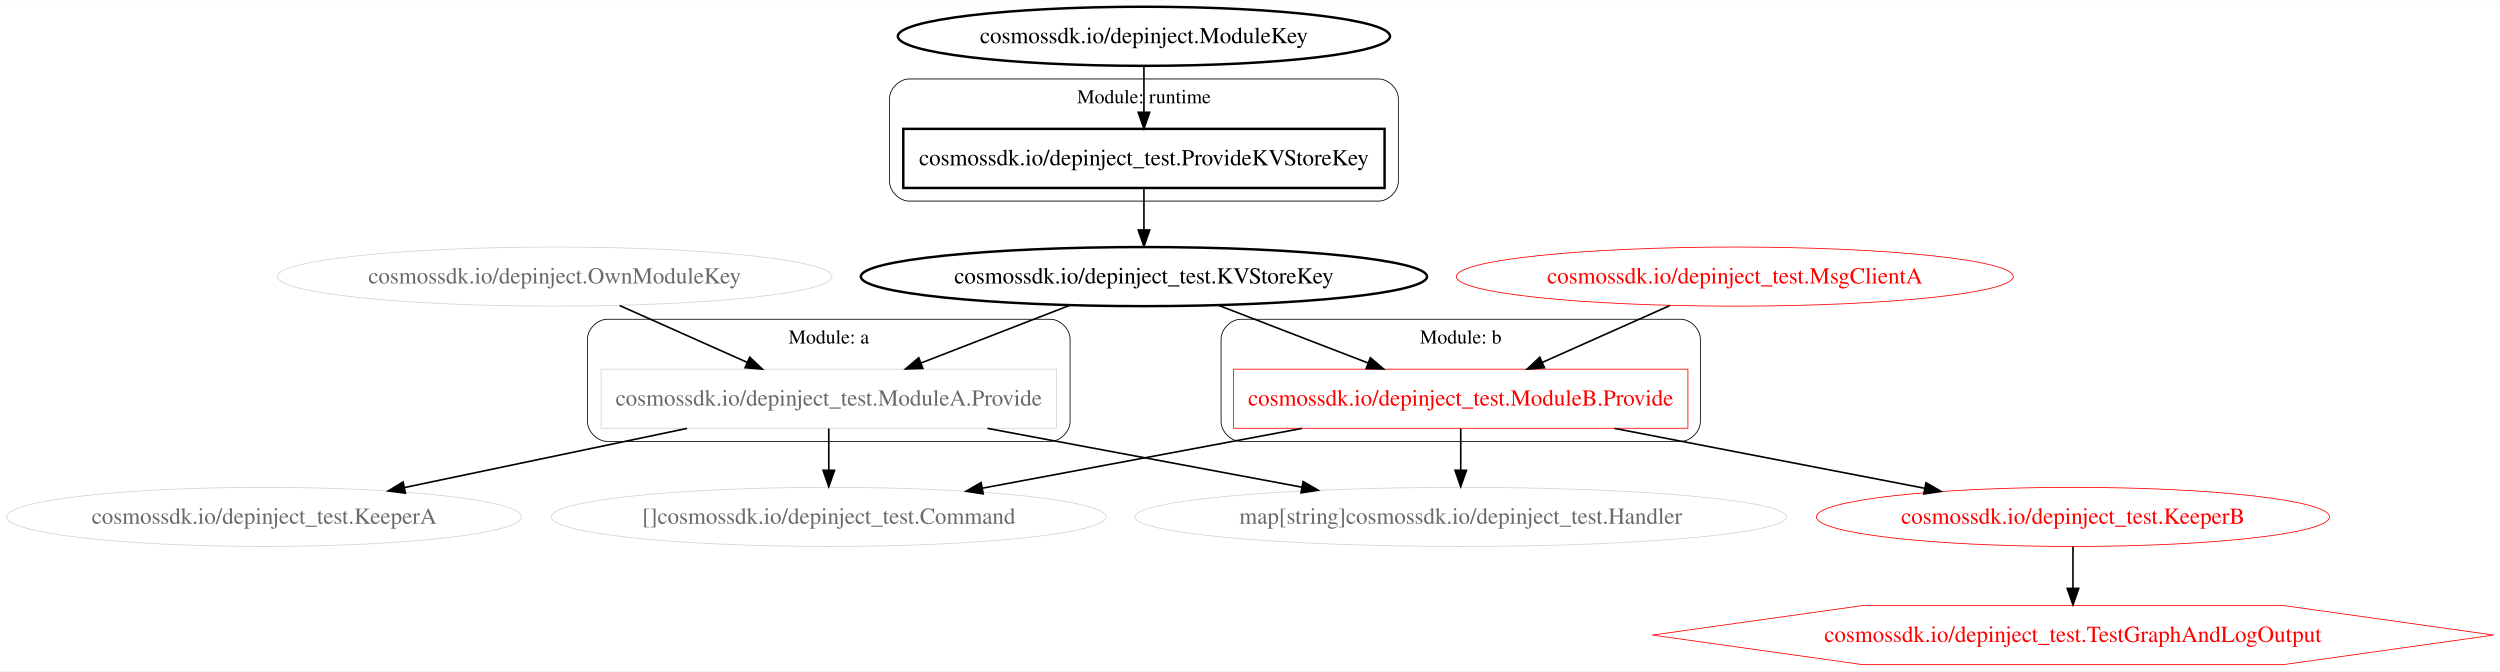
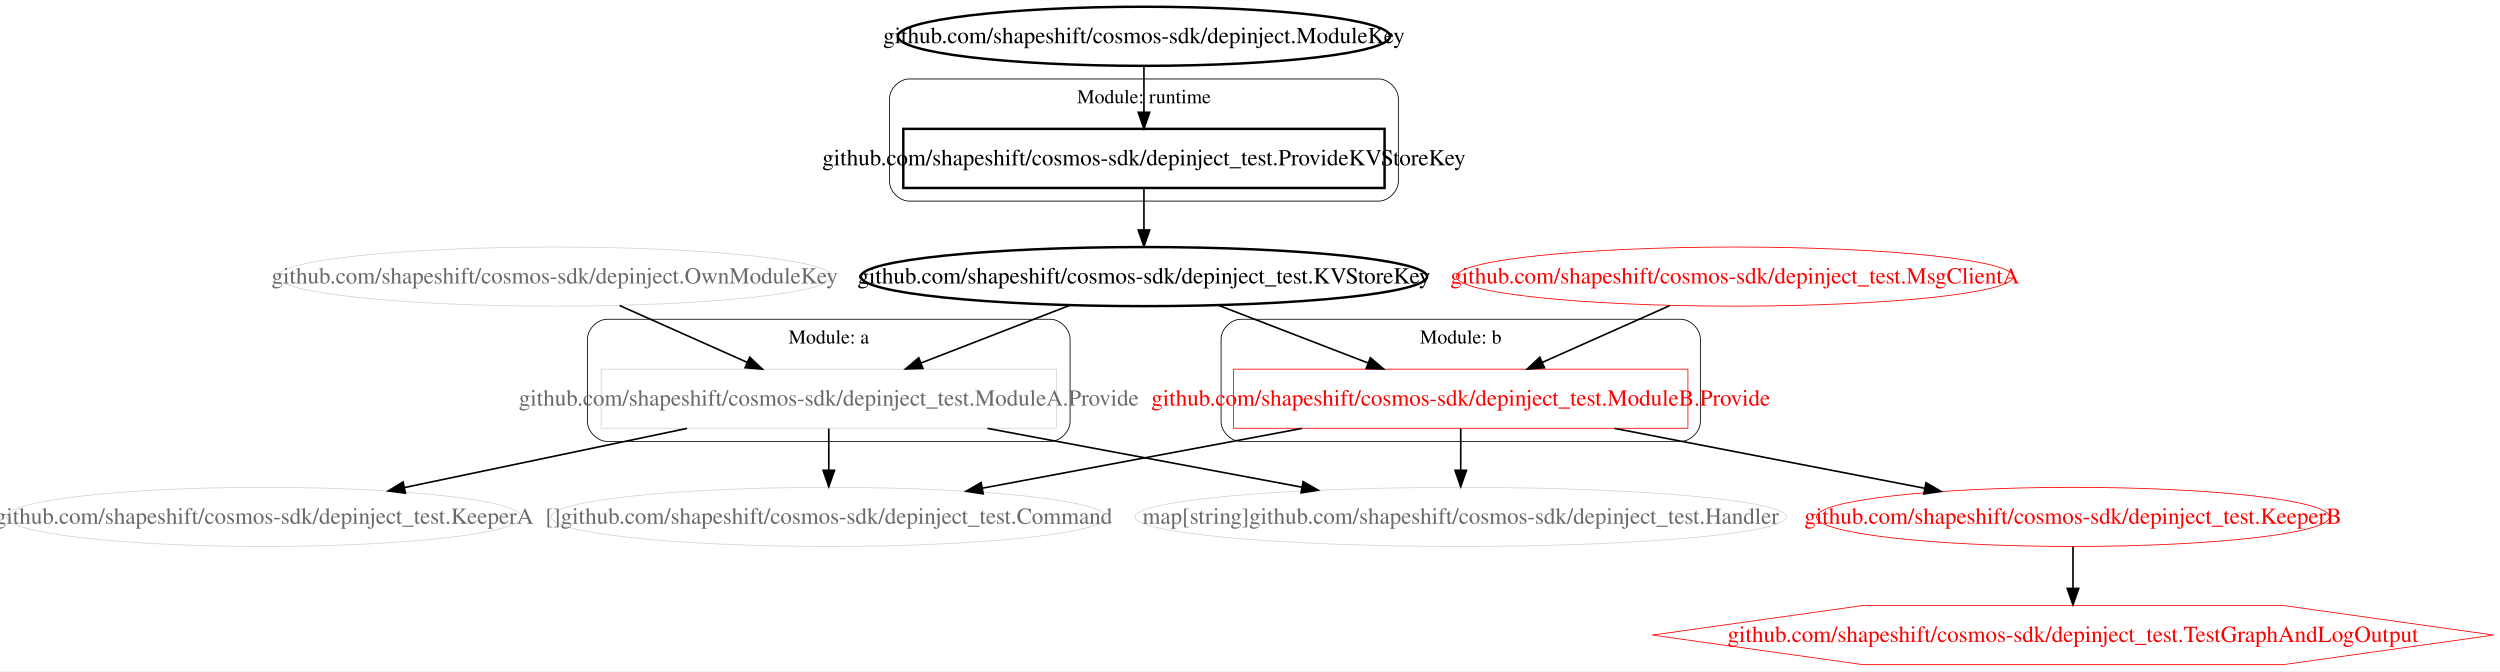
<svg xmlns="http://www.w3.org/2000/svg" width="1523pt" height="409pt" viewBox="0.00 0.00 1523.08 408.80">
  <g id="graph0" class="graph" transform="scale(1 1) rotate(0) translate(4 404.8)">
    <polygon fill="#ffffff" stroke="transparent" points="-4,4 -4,-404.8 1519.079,-404.8 1519.079,4 -4,4" />
    <g id="clust1" class="cluster">
      <path fill="none" stroke="#000000" stroke-width=".5" d="M365.921,-136C365.921,-136 635.921,-136 635.921,-136 641.921,-136 647.921,-142 647.921,-148 647.921,-148 647.921,-198.4 647.921,-198.4 647.921,-204.4 641.921,-210.4 635.921,-210.4 635.921,-210.4 365.921,-210.4 365.921,-210.4 359.921,-210.4 353.921,-204.4 353.921,-198.4 353.921,-198.4 353.921,-148 353.921,-148 353.921,-142 359.921,-136 365.921,-136" />
      <text text-anchor="middle" x="500.921" y="-195.6" font-family="Times,serif" font-size="12.00" fill="#000000">Module: a</text>
    </g>
    <g id="clust2" class="cluster">
      <path fill="none" stroke="#000000" stroke-width=".5" d="M751.921,-136C751.921,-136 1019.921,-136 1019.921,-136 1025.921,-136 1031.921,-142 1031.921,-148 1031.921,-148 1031.921,-198.4 1031.921,-198.4 1031.921,-204.4 1025.921,-210.4 1019.921,-210.4 1019.921,-210.4 751.921,-210.4 751.921,-210.4 745.921,-210.4 739.921,-204.4 739.921,-198.4 739.921,-198.4 739.921,-148 739.921,-148 739.921,-142 745.921,-136 751.921,-136" />
      <text text-anchor="middle" x="885.921" y="-195.6" font-family="Times,serif" font-size="12.00" fill="#000000">Module: b</text>
    </g>
    <g id="clust3" class="cluster">
      <path fill="none" stroke="#000000" stroke-width=".5" d="M549.921,-282.4C549.921,-282.4 835.921,-282.4 835.921,-282.4 841.921,-282.4 847.921,-288.4 847.921,-294.4 847.921,-294.4 847.921,-344.8 847.921,-344.8 847.921,-350.8 841.921,-356.8 835.921,-356.8 835.921,-356.8 549.921,-356.8 549.921,-356.8 543.921,-356.8 537.921,-350.8 537.921,-344.8 537.921,-344.8 537.921,-294.4 537.921,-294.4 537.921,-288.4 543.921,-282.4 549.921,-282.4" />
      <text text-anchor="middle" x="692.921" y="-342" font-family="Times,serif" font-size="12.00" fill="#000000">Module: runtime</text>
    </g>
    <g id="node1" class="node">
      <polygon fill="none" stroke="#d3d3d3" stroke-width=".5" points="639.602,-180 362.24,-180 362.24,-144 639.602,-144 639.602,-180" />
-       <text text-anchor="middle" x="500.921" y="-157.8" font-family="Times,serif" font-size="14.00" fill="#696969">cosmossdk.io/depinject_test.ModuleA.Provide</text>
+       <text text-anchor="middle" x="500.921" y="-157.8" font-family="Times,serif" font-size="14.00" fill="#696969">github.com/shapeshift/cosmos-sdk/depinject_test.ModuleA.Provide</text>
    </g>
    <g id="node4" class="node">
      <ellipse fill="none" stroke="#d3d3d3" stroke-width=".5" cx="500.921" cy="-90" rx="168.983" ry="18" />
-       <text text-anchor="middle" x="500.921" y="-85.8" font-family="Times,serif" font-size="14.00" fill="#696969">[]cosmossdk.io/depinject_test.Command</text>
+       <text text-anchor="middle" x="500.921" y="-85.8" font-family="Times,serif" font-size="14.00" fill="#696969">[]github.com/shapeshift/cosmos-sdk/depinject_test.Command</text>
    </g>
    <g id="edge7" class="edge">
      <path fill="none" stroke="#000000" d="M500.921,-143.831C500.921,-136.131 500.921,-126.974 500.921,-118.417" />
      <polygon fill="#000000" stroke="#000000" points="504.421,-118.413 500.921,-108.413 497.421,-118.413 504.421,-118.413" />
    </g>
    <g id="node8" class="node">
      <ellipse fill="none" stroke="#d3d3d3" stroke-width=".5" cx="156.921" cy="-90" rx="156.842" ry="18" />
-       <text text-anchor="middle" x="156.921" y="-85.8" font-family="Times,serif" font-size="14.00" fill="#696969">cosmossdk.io/depinject_test.KeeperA</text>
+       <text text-anchor="middle" x="156.921" y="-85.8" font-family="Times,serif" font-size="14.00" fill="#696969">github.com/shapeshift/cosmos-sdk/depinject_test.KeeperA</text>
    </g>
    <g id="edge5" class="edge">
      <path fill="none" stroke="#000000" d="M414.559,-143.924C361.927,-132.908 294.93,-118.886 242.45,-107.901" />
      <polygon fill="#000000" stroke="#000000" points="242.997,-104.44 232.492,-105.817 241.563,-111.292 242.997,-104.44" />
    </g>
    <g id="node12" class="node">
      <ellipse fill="none" stroke="#d3d3d3" stroke-width=".5" cx="885.921" cy="-90" rx="198.454" ry="18" />
-       <text text-anchor="middle" x="885.921" y="-85.8" font-family="Times,serif" font-size="14.00" fill="#696969">map[string]cosmossdk.io/depinject_test.Handler</text>
+       <text text-anchor="middle" x="885.921" y="-85.8" font-family="Times,serif" font-size="14.00" fill="#696969">map[string]github.com/shapeshift/cosmos-sdk/depinject_test.Handler</text>
    </g>
    <g id="edge6" class="edge">
      <path fill="none" stroke="#000000" d="M597.576,-143.924C656.112,-132.977 730.523,-119.061 789.091,-108.109" />
      <polygon fill="#000000" stroke="#000000" points="789.904,-111.517 799.09,-106.239 788.617,-104.636 789.904,-111.517" />
    </g>
    <g id="node2" class="node">
      <polygon fill="none" stroke="#ff0000" stroke-width=".5" points="1024.332,-180 747.51,-180 747.51,-144 1024.332,-144 1024.332,-180" />
-       <text text-anchor="middle" x="885.921" y="-157.8" font-family="Times,serif" font-size="14.00" fill="#ff0000">cosmossdk.io/depinject_test.ModuleB.Provide</text>
+       <text text-anchor="middle" x="885.921" y="-157.8" font-family="Times,serif" font-size="14.00" fill="#ff0000">github.com/shapeshift/cosmos-sdk/depinject_test.ModuleB.Provide</text>
    </g>
    <g id="edge11" class="edge">
      <path fill="none" stroke="#000000" d="M789.266,-143.924C729.677,-132.78 653.638,-118.56 594.607,-107.52" />
      <polygon fill="#000000" stroke="#000000" points="595.012,-104.036 584.539,-105.638 593.725,-110.916 595.012,-104.036" />
    </g>
    <g id="node9" class="node">
      <ellipse fill="none" stroke="#ff0000" stroke-width=".5" cx="1258.921" cy="-90" rx="156.28" ry="18" />
-       <text text-anchor="middle" x="1258.921" y="-85.8" font-family="Times,serif" font-size="14.00" fill="#ff0000">cosmossdk.io/depinject_test.KeeperB</text>
+       <text text-anchor="middle" x="1258.921" y="-85.8" font-family="Times,serif" font-size="14.00" fill="#ff0000">github.com/shapeshift/cosmos-sdk/depinject_test.KeeperB</text>
    </g>
    <g id="edge10" class="edge">
      <path fill="none" stroke="#000000" d="M979.563,-143.924C1037.379,-132.764 1111.18,-118.518 1168.406,-107.472" />
      <polygon fill="#000000" stroke="#000000" points="1169.372,-110.85 1178.527,-105.518 1168.045,-103.977 1169.372,-110.85" />
    </g>
    <g id="edge12" class="edge">
      <path fill="none" stroke="#000000" d="M885.921,-143.831C885.921,-136.131 885.921,-126.974 885.921,-118.417" />
      <polygon fill="#000000" stroke="#000000" points="889.421,-118.413 885.921,-108.413 882.421,-118.413 889.421,-118.413" />
    </g>
    <g id="node3" class="node">
      <polygon fill="none" stroke="#000000" stroke-width="1.5" points="839.529,-326.4 546.313,-326.4 546.313,-290.4 839.529,-290.4 839.529,-326.4" />
-       <text text-anchor="middle" x="692.921" y="-304.2" font-family="Times,serif" font-size="14.00" fill="#000000">cosmossdk.io/depinject_test.ProvideKVStoreKey</text>
+       <text text-anchor="middle" x="692.921" y="-304.2" font-family="Times,serif" font-size="14.00" fill="#000000">github.com/shapeshift/cosmos-sdk/depinject_test.ProvideKVStoreKey</text>
    </g>
    <g id="node7" class="node">
      <ellipse fill="none" stroke="#000000" stroke-width="1.5" cx="692.921" cy="-236.4" rx="172.472" ry="18" />
-       <text text-anchor="middle" x="692.921" y="-232.2" font-family="Times,serif" font-size="14.00" fill="#000000">cosmossdk.io/depinject_test.KVStoreKey</text>
+       <text text-anchor="middle" x="692.921" y="-232.2" font-family="Times,serif" font-size="14.00" fill="#000000">github.com/shapeshift/cosmos-sdk/depinject_test.KVStoreKey</text>
    </g>
    <g id="edge2" class="edge">
      <path fill="none" stroke="#000000" d="M692.921,-290.231C692.921,-282.531 692.921,-273.374 692.921,-264.817" />
      <polygon fill="#000000" stroke="#000000" points="696.421,-264.813 692.921,-254.813 689.421,-264.813 696.421,-264.813" />
    </g>
    <g id="node5" class="node">
      <ellipse fill="none" stroke="#000000" stroke-width="1.5" cx="692.921" cy="-382.8" rx="149.927" ry="18" />
-       <text text-anchor="middle" x="692.921" y="-378.6" font-family="Times,serif" font-size="14.00" fill="#000000">cosmossdk.io/depinject.ModuleKey</text>
+       <text text-anchor="middle" x="692.921" y="-378.6" font-family="Times,serif" font-size="14.00" fill="#000000">github.com/shapeshift/cosmos-sdk/depinject.ModuleKey</text>
    </g>
    <g id="edge1" class="edge">
      <path fill="none" stroke="#000000" d="M692.921,-364.79C692.921,-356.353 692.921,-346.103 692.921,-336.668" />
      <polygon fill="#000000" stroke="#000000" points="696.421,-336.502 692.921,-326.502 689.421,-336.502 696.421,-336.502" />
    </g>
    <g id="node6" class="node">
      <ellipse fill="none" stroke="#d3d3d3" stroke-width=".5" cx="333.921" cy="-236.4" rx="168.969" ry="18" />
-       <text text-anchor="middle" x="333.921" y="-232.2" font-family="Times,serif" font-size="14.00" fill="#696969">cosmossdk.io/depinject.OwnModuleKey</text>
+       <text text-anchor="middle" x="333.921" y="-232.2" font-family="Times,serif" font-size="14.00" fill="#696969">github.com/shapeshift/cosmos-sdk/depinject.OwnModuleKey</text>
    </g>
    <g id="edge4" class="edge">
      <path fill="none" stroke="#000000" d="M373.498,-218.768C396.761,-208.404 426.383,-195.207 451.211,-184.146" />
      <polygon fill="#000000" stroke="#000000" points="452.758,-187.289 460.468,-180.022 449.909,-180.894 452.758,-187.289" />
    </g>
    <g id="edge3" class="edge">
      <path fill="none" stroke="#000000" d="M647.906,-218.957C620.819,-208.461 586.105,-195.009 557.214,-183.814" />
      <polygon fill="#000000" stroke="#000000" points="558.248,-180.461 547.659,-180.111 555.719,-186.988 558.248,-180.461" />
    </g>
    <g id="edge8" class="edge">
      <path fill="none" stroke="#000000" d="M738.171,-218.957C765.398,-208.461 800.294,-195.009 829.335,-183.814" />
      <polygon fill="#000000" stroke="#000000" points="830.868,-186.974 838.939,-180.111 828.35,-180.442 830.868,-186.974" />
    </g>
    <g id="node11" class="node">
      <polygon fill="none" stroke="#ff0000" stroke-width=".5" points="1515.236,-18 1387.079,-36 1130.764,-36 1002.606,-18 1130.764,0 1387.079,0 1515.236,-18" />
-       <text text-anchor="middle" x="1258.921" y="-13.8" font-family="Times,serif" font-size="14.00" fill="#ff0000">cosmossdk.io/depinject_test.TestGraphAndLogOutput</text>
+       <text text-anchor="middle" x="1258.921" y="-13.8" font-family="Times,serif" font-size="14.00" fill="#ff0000">github.com/shapeshift/cosmos-sdk/depinject_test.TestGraphAndLogOutput</text>
    </g>
    <g id="edge13" class="edge">
      <path fill="none" stroke="#000000" d="M1258.921,-71.831C1258.921,-64.131 1258.921,-54.974 1258.921,-46.417" />
      <polygon fill="#000000" stroke="#000000" points="1262.421,-46.413 1258.921,-36.413 1255.421,-46.413 1262.421,-46.413" />
    </g>
    <g id="node10" class="node">
      <ellipse fill="none" stroke="#ff0000" stroke-width=".5" cx="1052.921" cy="-236.4" rx="169.642" ry="18" />
-       <text text-anchor="middle" x="1052.921" y="-232.2" font-family="Times,serif" font-size="14.00" fill="#ff0000">cosmossdk.io/depinject_test.MsgClientA</text>
+       <text text-anchor="middle" x="1052.921" y="-232.2" font-family="Times,serif" font-size="14.00" fill="#ff0000">github.com/shapeshift/cosmos-sdk/depinject_test.MsgClientA</text>
    </g>
    <g id="edge9" class="edge">
      <path fill="none" stroke="#000000" d="M1013.344,-218.768C990.081,-208.404 960.459,-195.207 935.631,-184.146" />
      <polygon fill="#000000" stroke="#000000" points="936.933,-180.894 926.374,-180.022 934.084,-187.289 936.933,-180.894" />
    </g>
  </g>
</svg>
